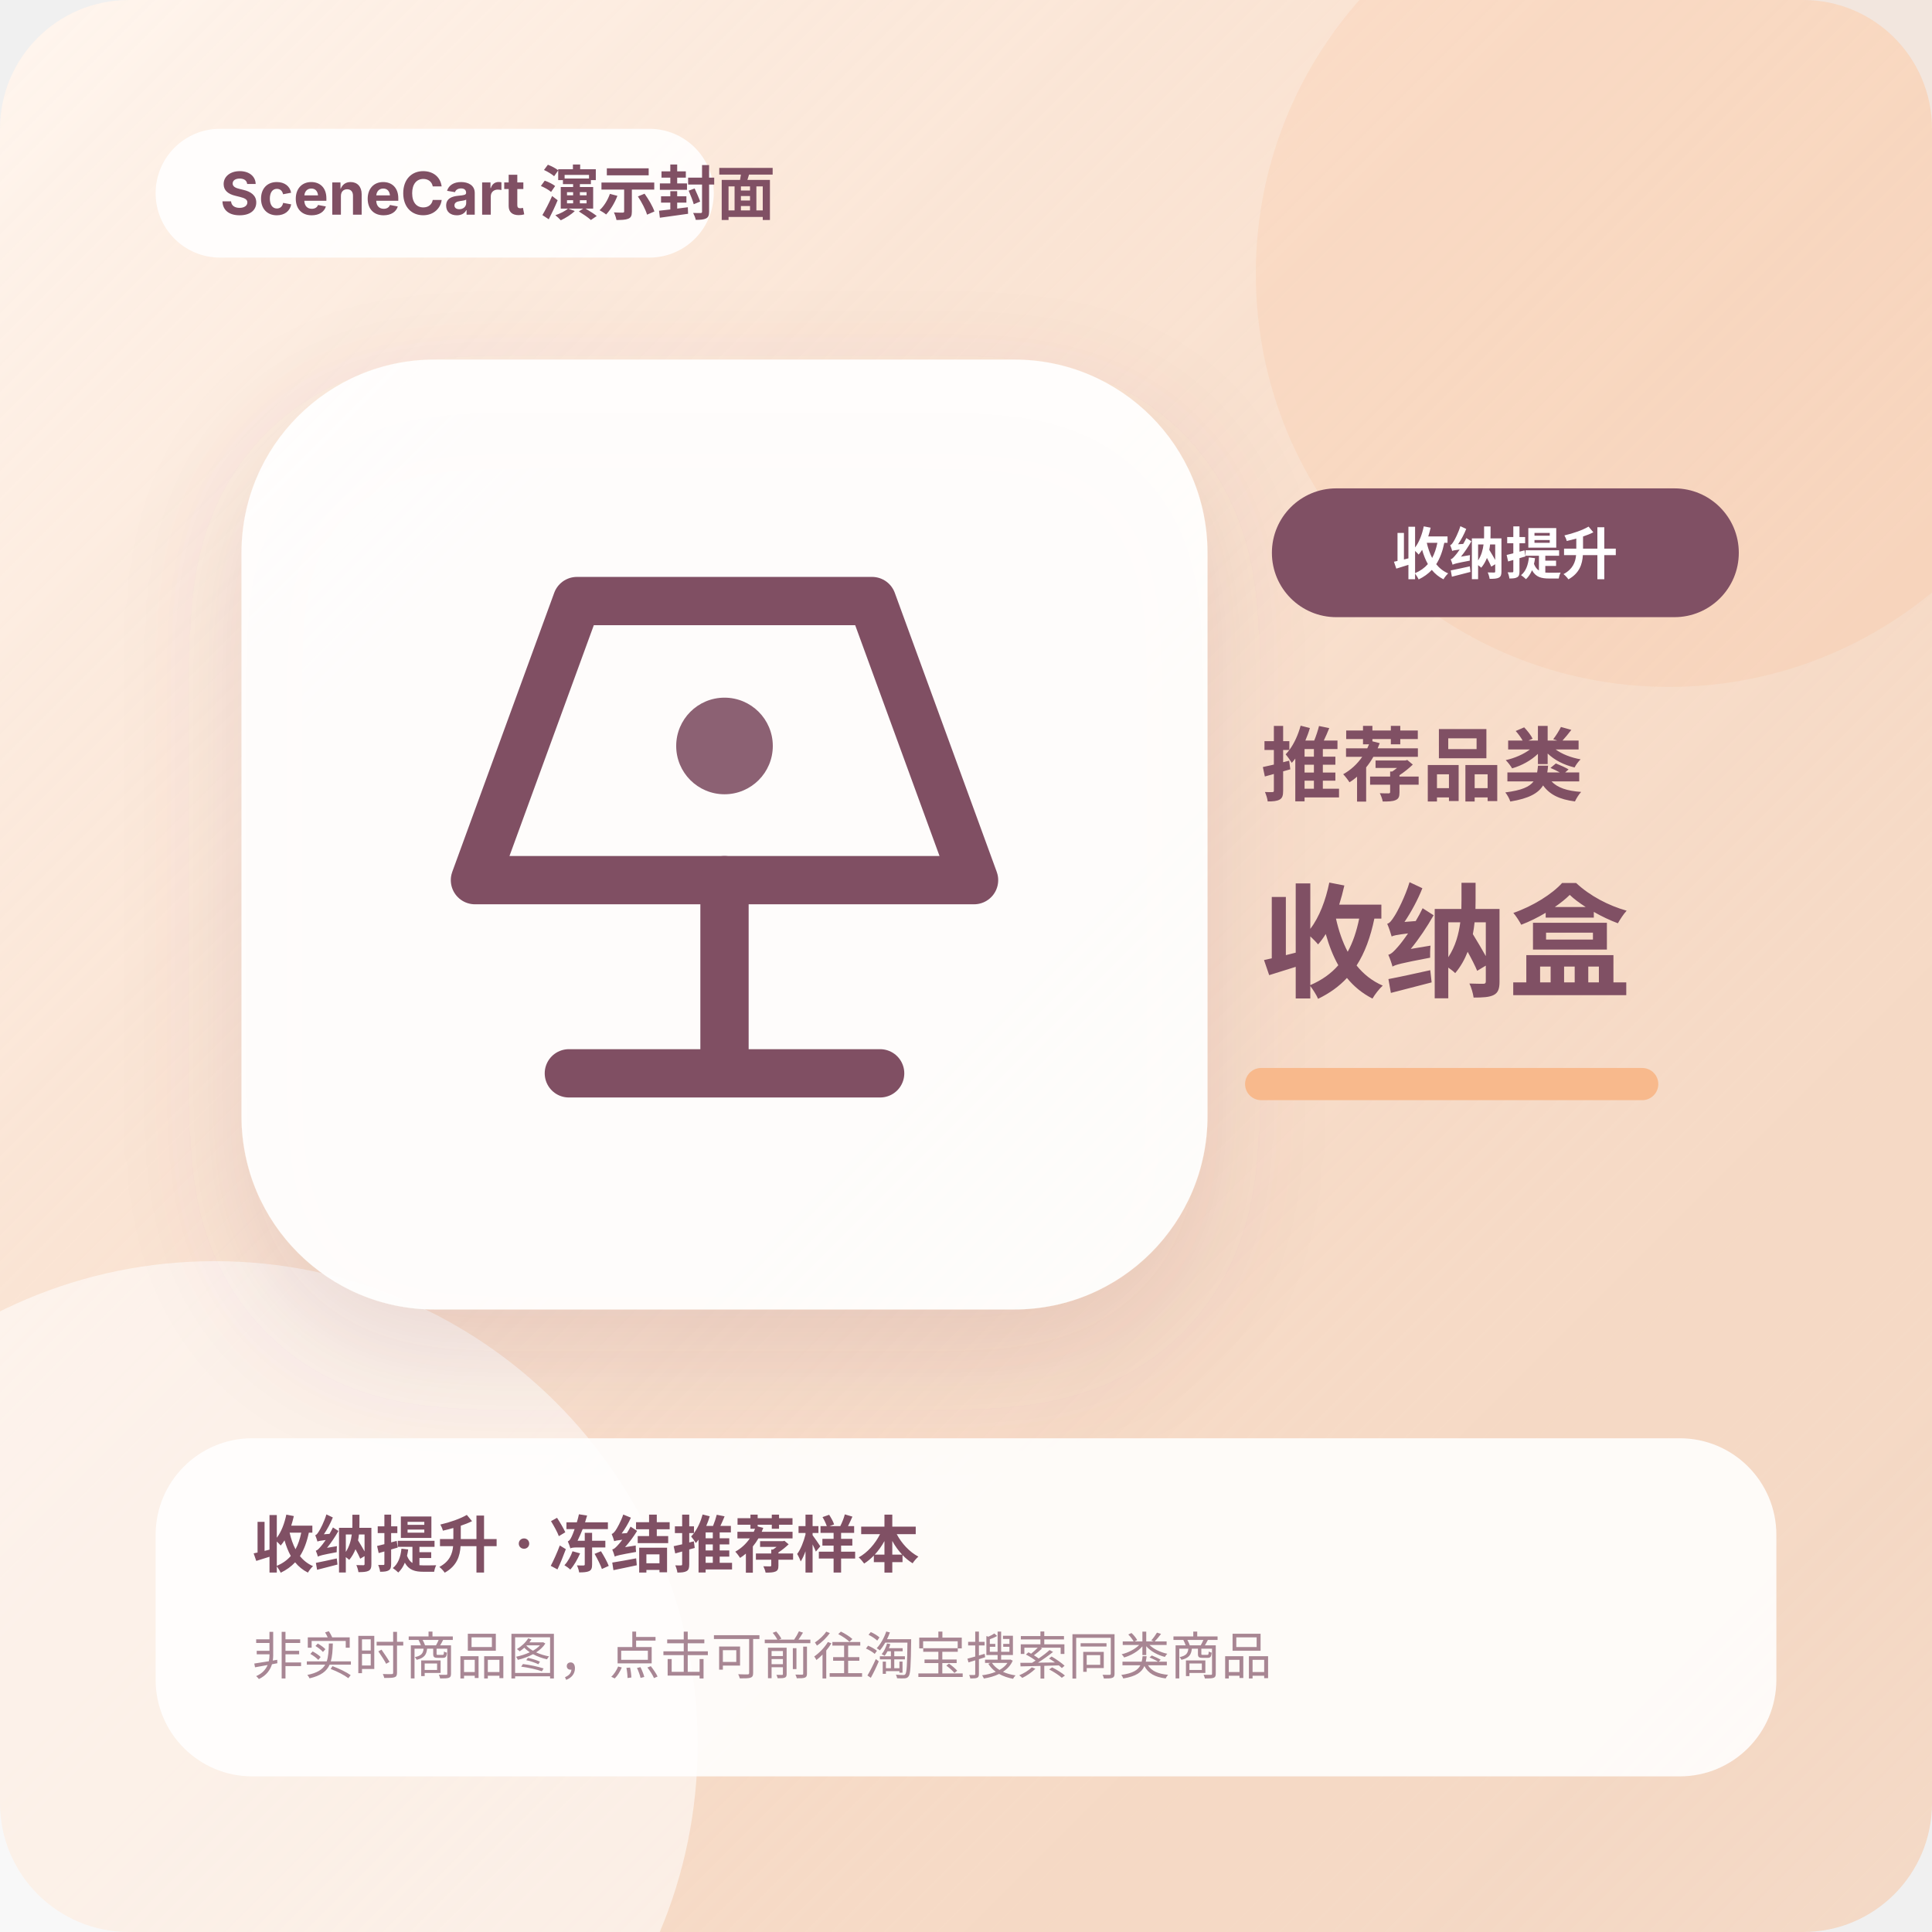
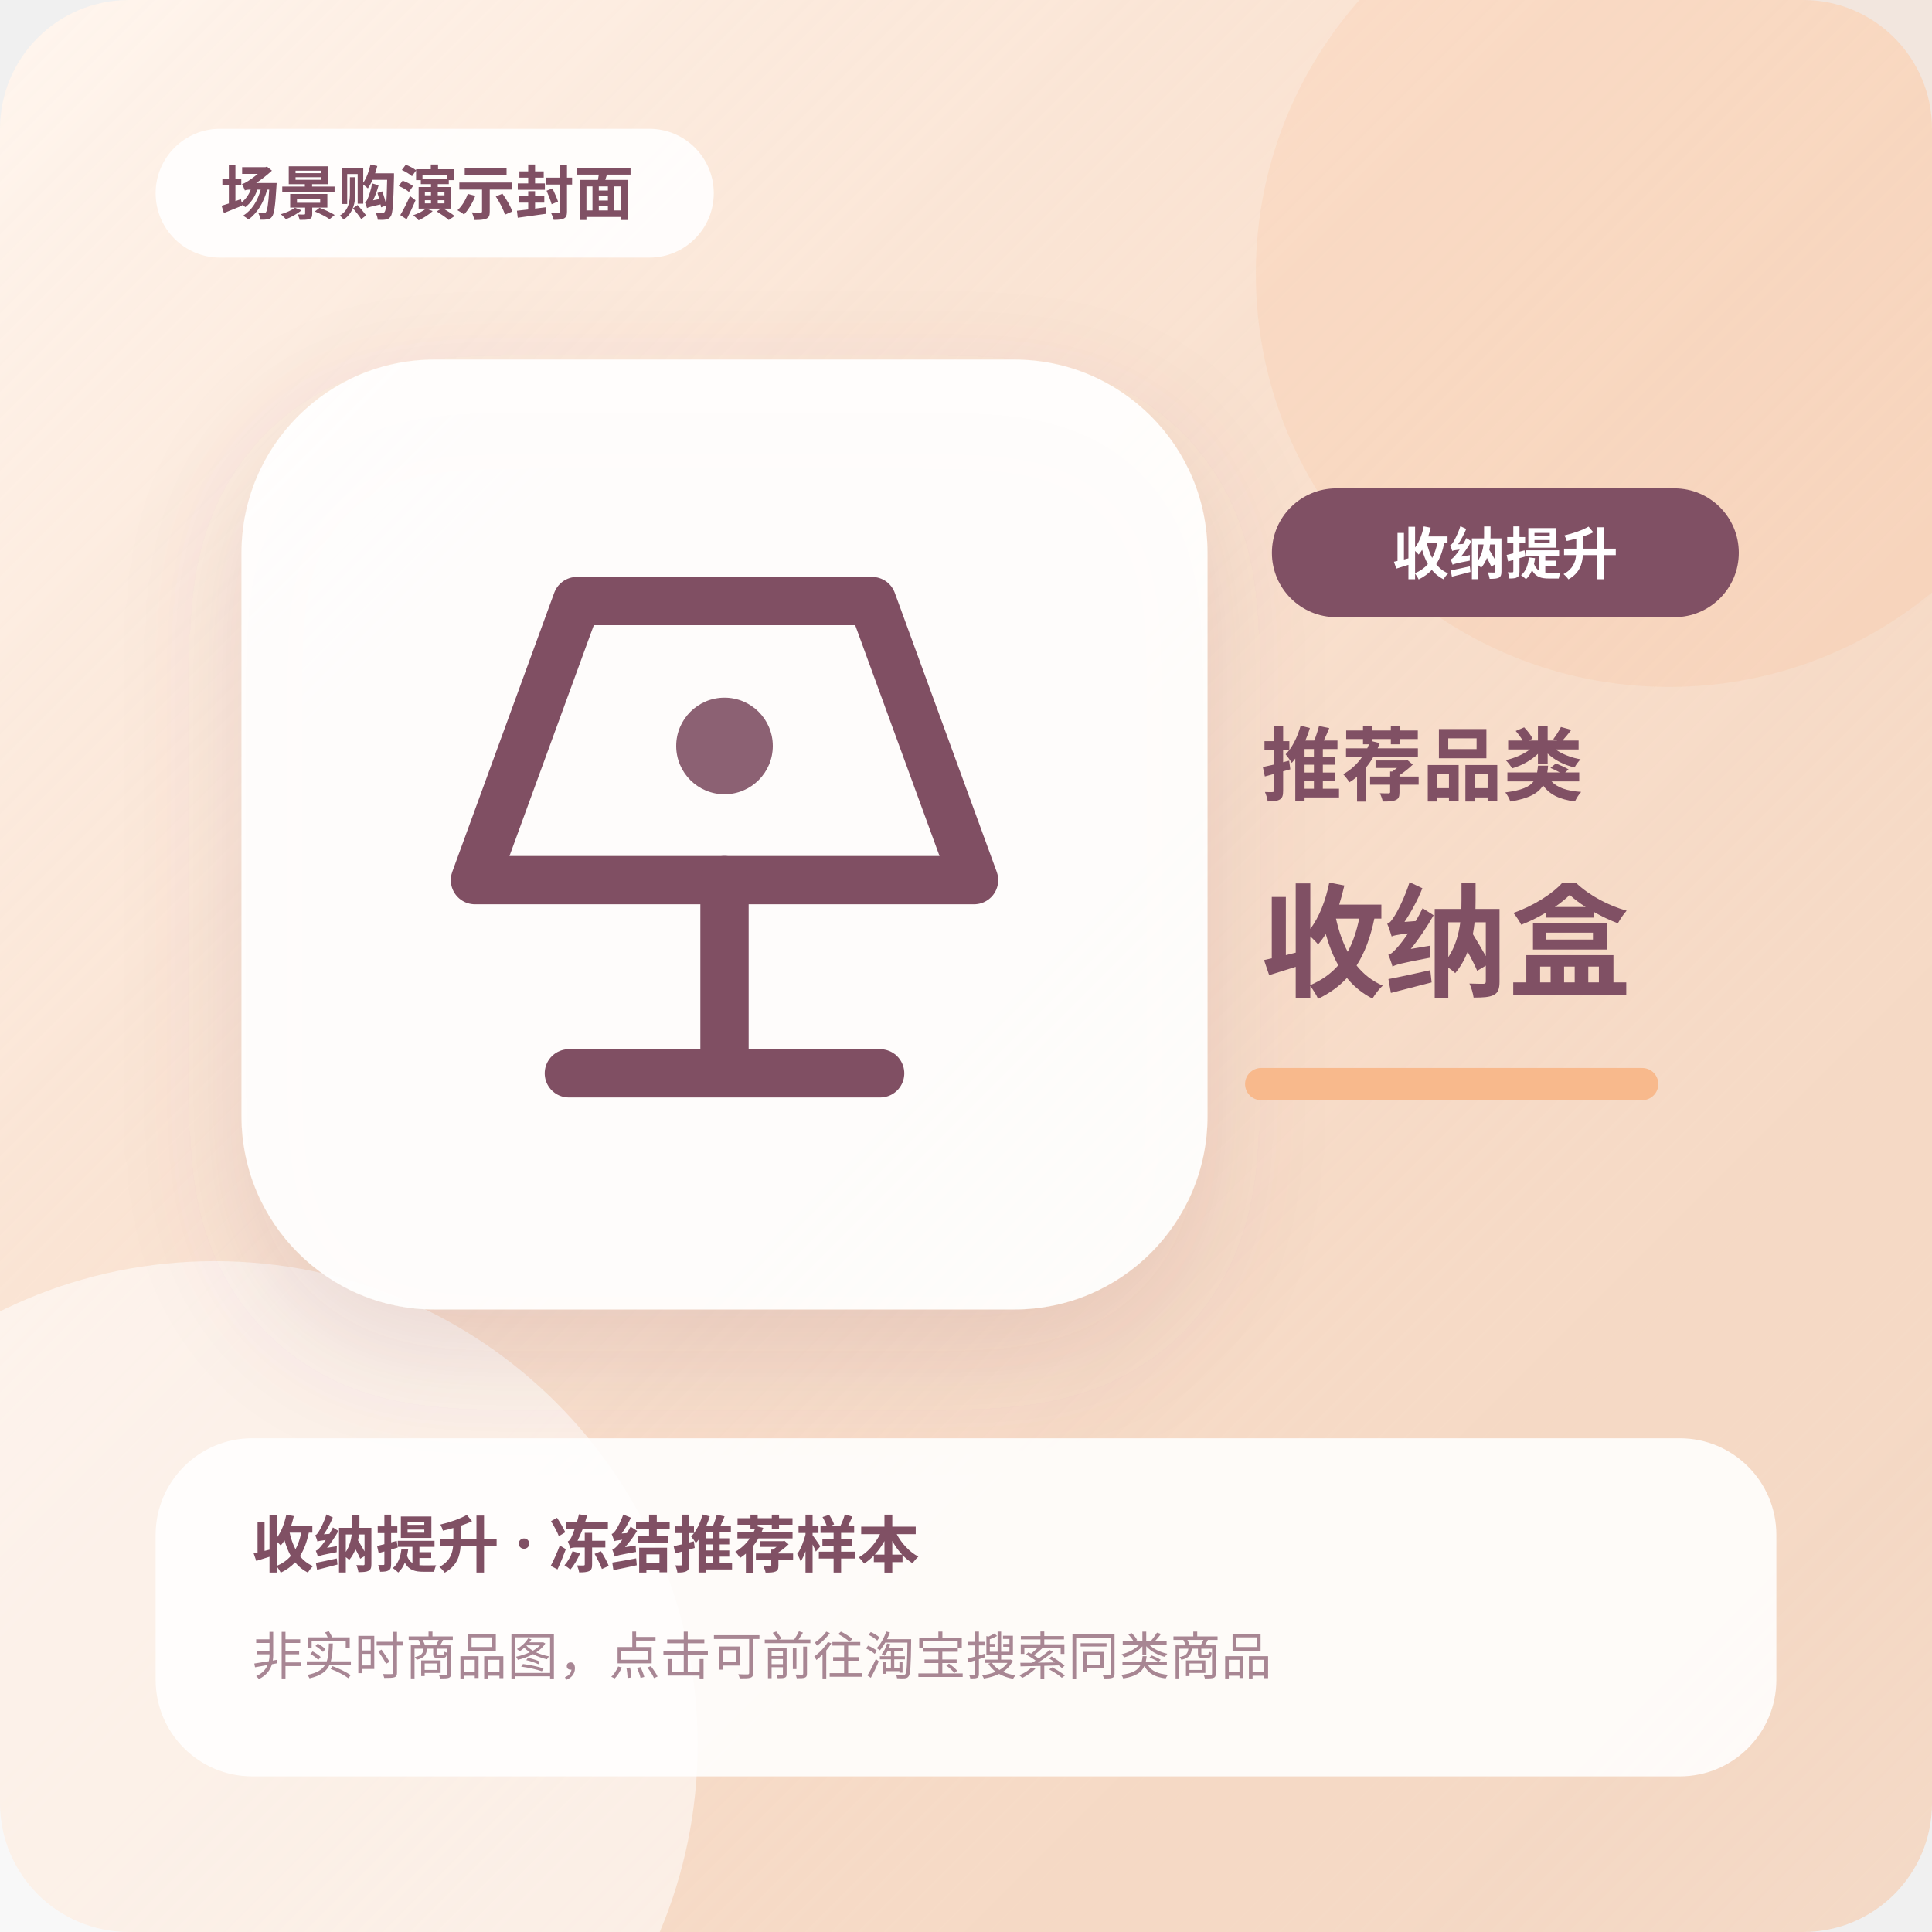
<svg xmlns="http://www.w3.org/2000/svg" width="720" height="720" viewBox="0 0 720 720">
  <defs>
    <linearGradient id="bg" x1="0" y1="0" x2="1" y2="1">
      <stop offset="0" stop-color="#FFF6EF" />
      <stop offset="1" stop-color="#F8B98C" stop-opacity=".42" />
    </linearGradient>
    <filter id="shadow" x="-30%" y="-30%" width="160%" height="160%">
      <feDropShadow dx="0" dy="18" stdDeviation="22" flood-color="#805064" flood-opacity=".16" />
    </filter>
  </defs>
  <rect width="720" height="720" rx="48" fill="url(#bg)" />
  <circle cx="622" cy="102" r="154" fill="#F8B98C" opacity=".18" />
  <circle cx="80" cy="650" r="180" fill="#FFFFFF" opacity=".55" />
  <rect x="58" y="48" width="208" height="48" rx="24" fill="#FFFFFF" opacity=".88" />
-   <text x="82" y="80" fill="#805064" font-size="22" font-weight="700" font-family="-apple-system,BlinkMacSystemFont,'PingFang SC','Microsoft YaHei',sans-serif">SceneCart 演示封面</text>
+   <text x="82" y="80" fill="#805064" font-size="22" font-weight="700" font-family="-apple-system,BlinkMacSystemFont,'PingFang SC','Microsoft YaHei',sans-serif">场景购演示封面</text>
  <g filter="url(#shadow)">
    <rect x="90" y="134" width="360" height="354" rx="72" fill="#FFFFFF" opacity=".92" />
    <path d="M215 224h110l38 104H177l38-104Z" fill="none" stroke="#805064" stroke-width="18" stroke-linejoin="round" />
    <path d="M270 328v72m-58 0h116" stroke="#805064" stroke-width="18" stroke-linecap="round" />
    <circle cx="270" cy="278" r="18" fill="#805064" opacity=".9" />
  </g>
  <rect x="474" y="182" width="174" height="48" rx="24" fill="#805064" />
  <text x="561" y="214" text-anchor="middle" fill="#FFFFFF" font-size="21" font-weight="700" font-family="-apple-system,BlinkMacSystemFont,'PingFang SC','Microsoft YaHei',sans-serif">收纳提升</text>
  <text x="470" y="296" fill="#805064" font-size="30" font-weight="650" font-family="-apple-system,BlinkMacSystemFont,'PingFang SC','Microsoft YaHei',sans-serif">推荐品类</text>
  <text x="470" y="368" fill="#805064" font-size="46" font-weight="800" font-family="-apple-system,BlinkMacSystemFont,'PingFang SC','Microsoft YaHei',sans-serif">收纳盒</text>
  <path d="M470 404h142" stroke="#F8B98C" stroke-width="12" stroke-linecap="round" />
  <rect x="58" y="536" width="604" height="126" rx="36" fill="#FFFFFF" opacity=".88" />
  <text x="94" y="584" fill="#805064" font-size="23" font-weight="700" font-family="-apple-system,BlinkMacSystemFont,'PingFang SC','Microsoft YaHei',sans-serif">收纳提升 · 冻结推荐样本</text>
  <text x="94" y="624" fill="#805064" fill-opacity=".68" font-size="19" font-family="-apple-system,BlinkMacSystemFont,'PingFang SC','Microsoft YaHei',sans-serif">非实时商品图，点击可前往淘宝搜索同类商品</text>
</svg>
